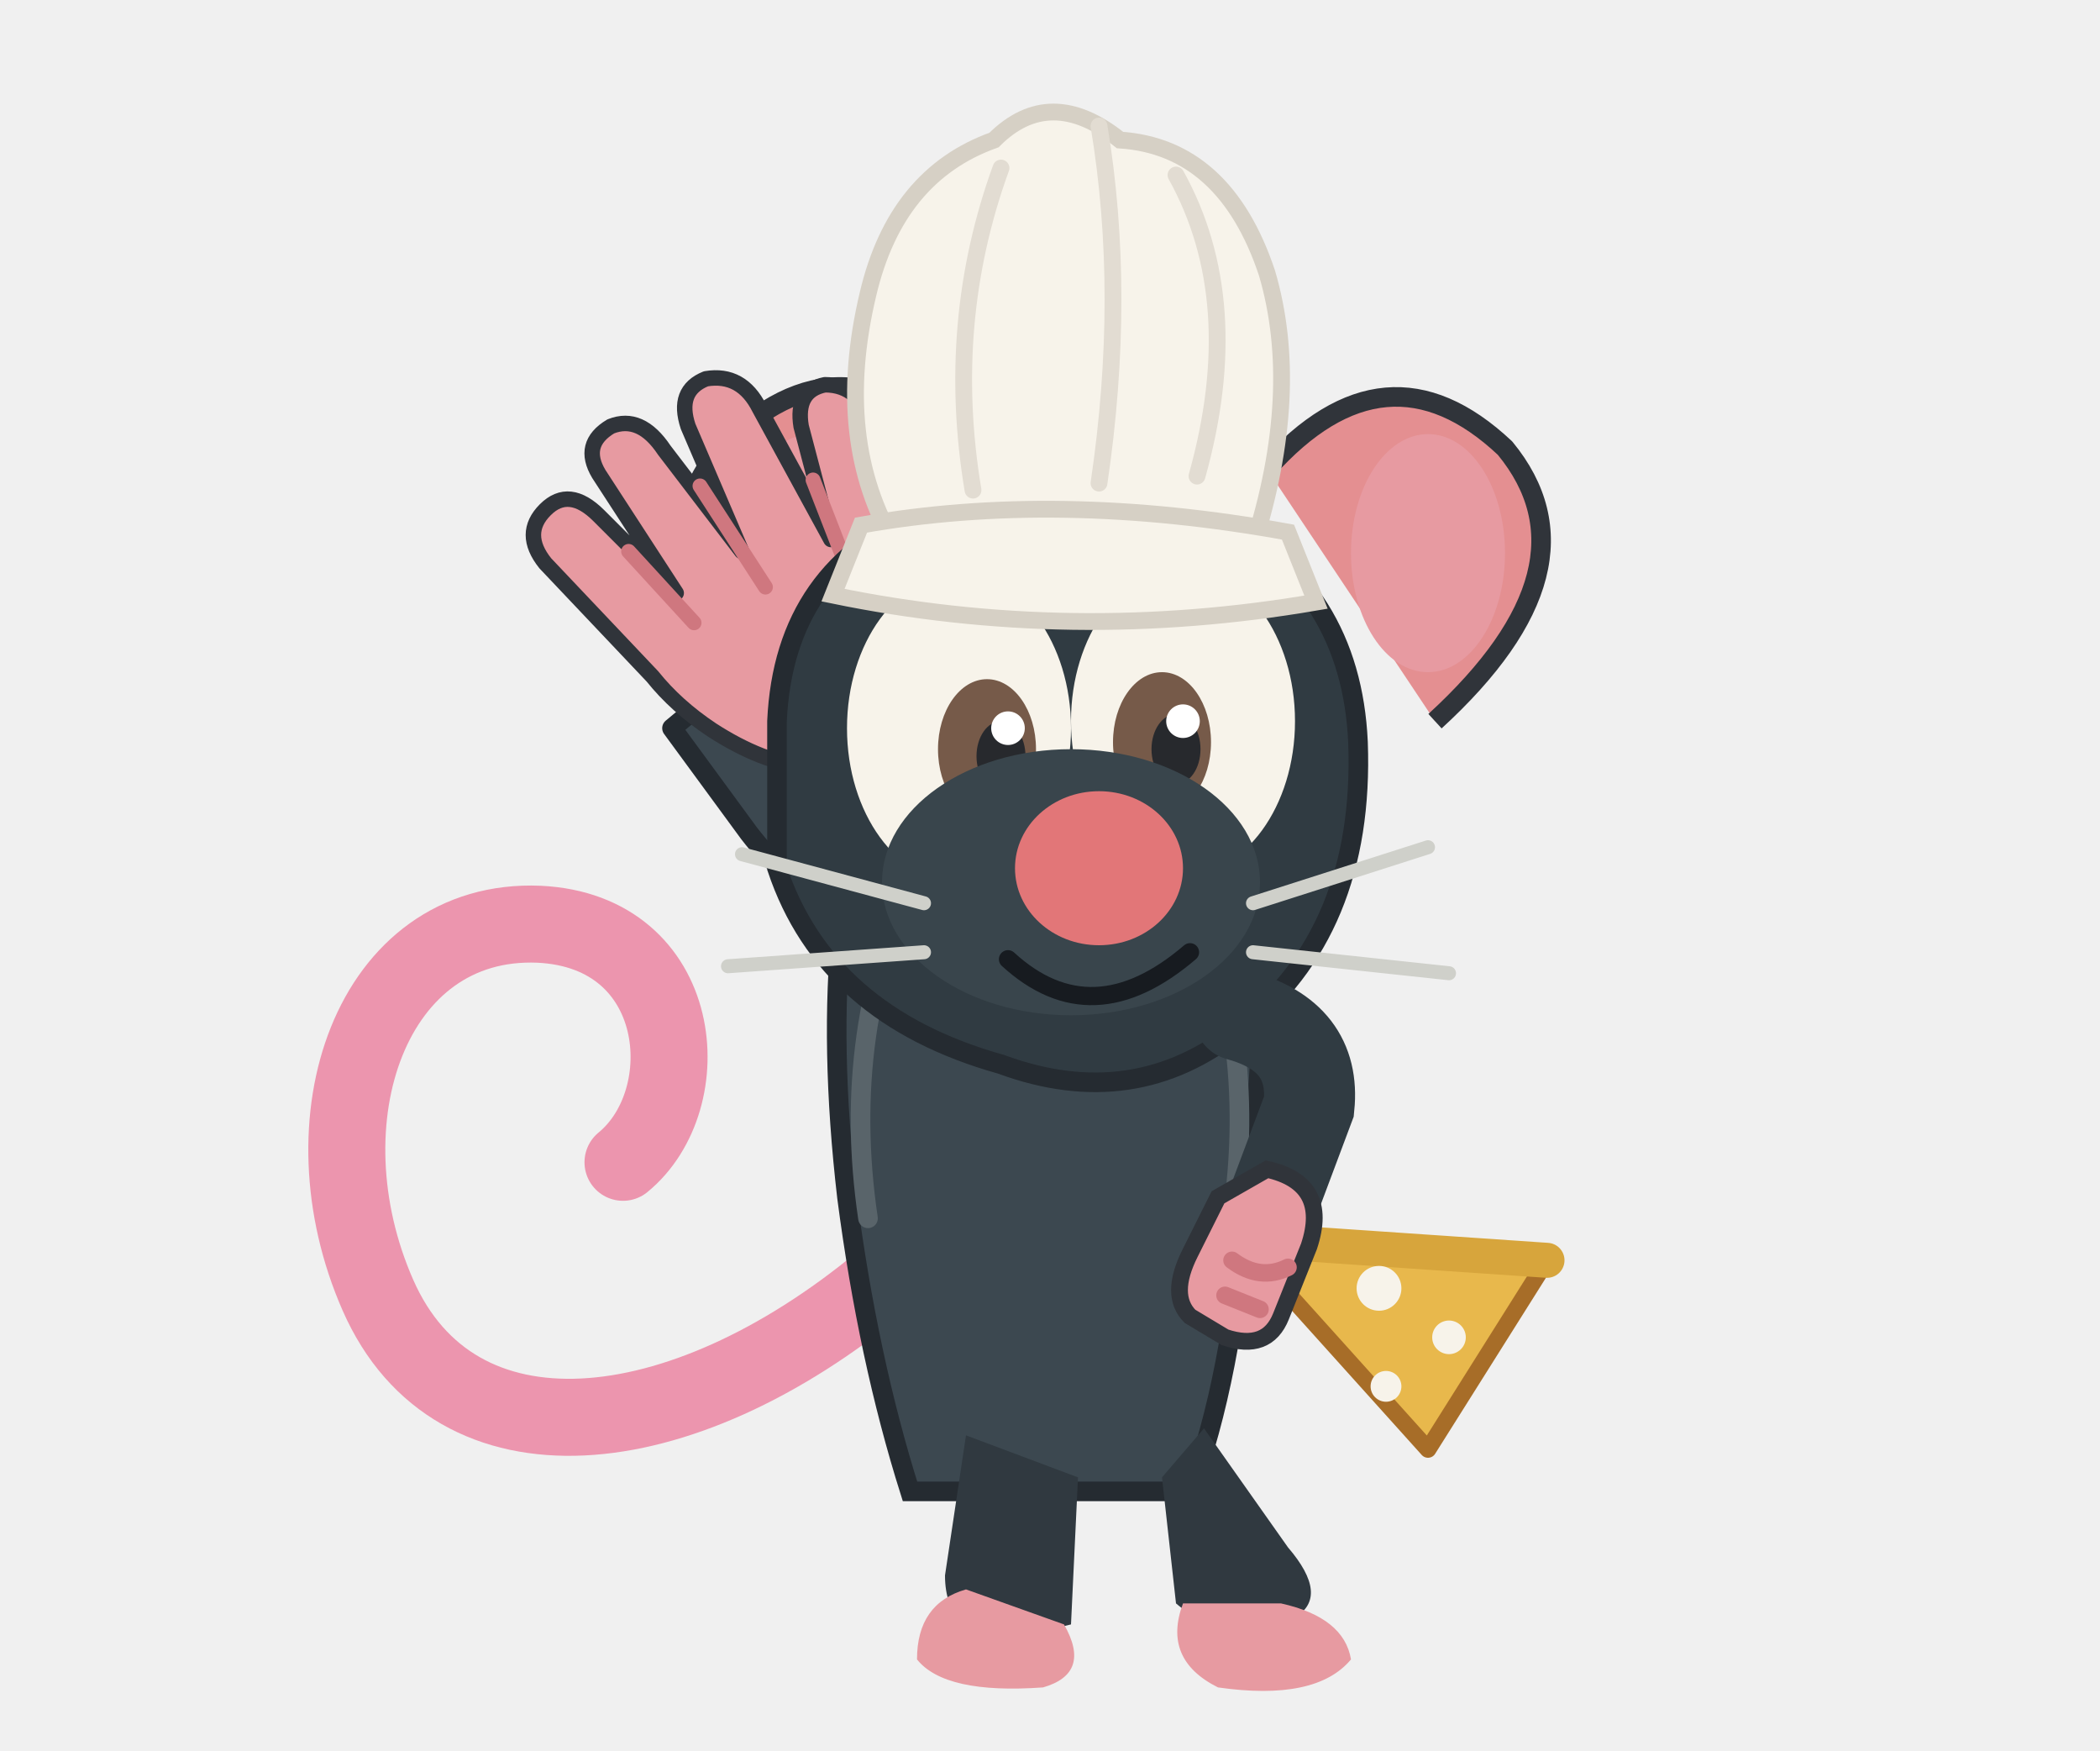
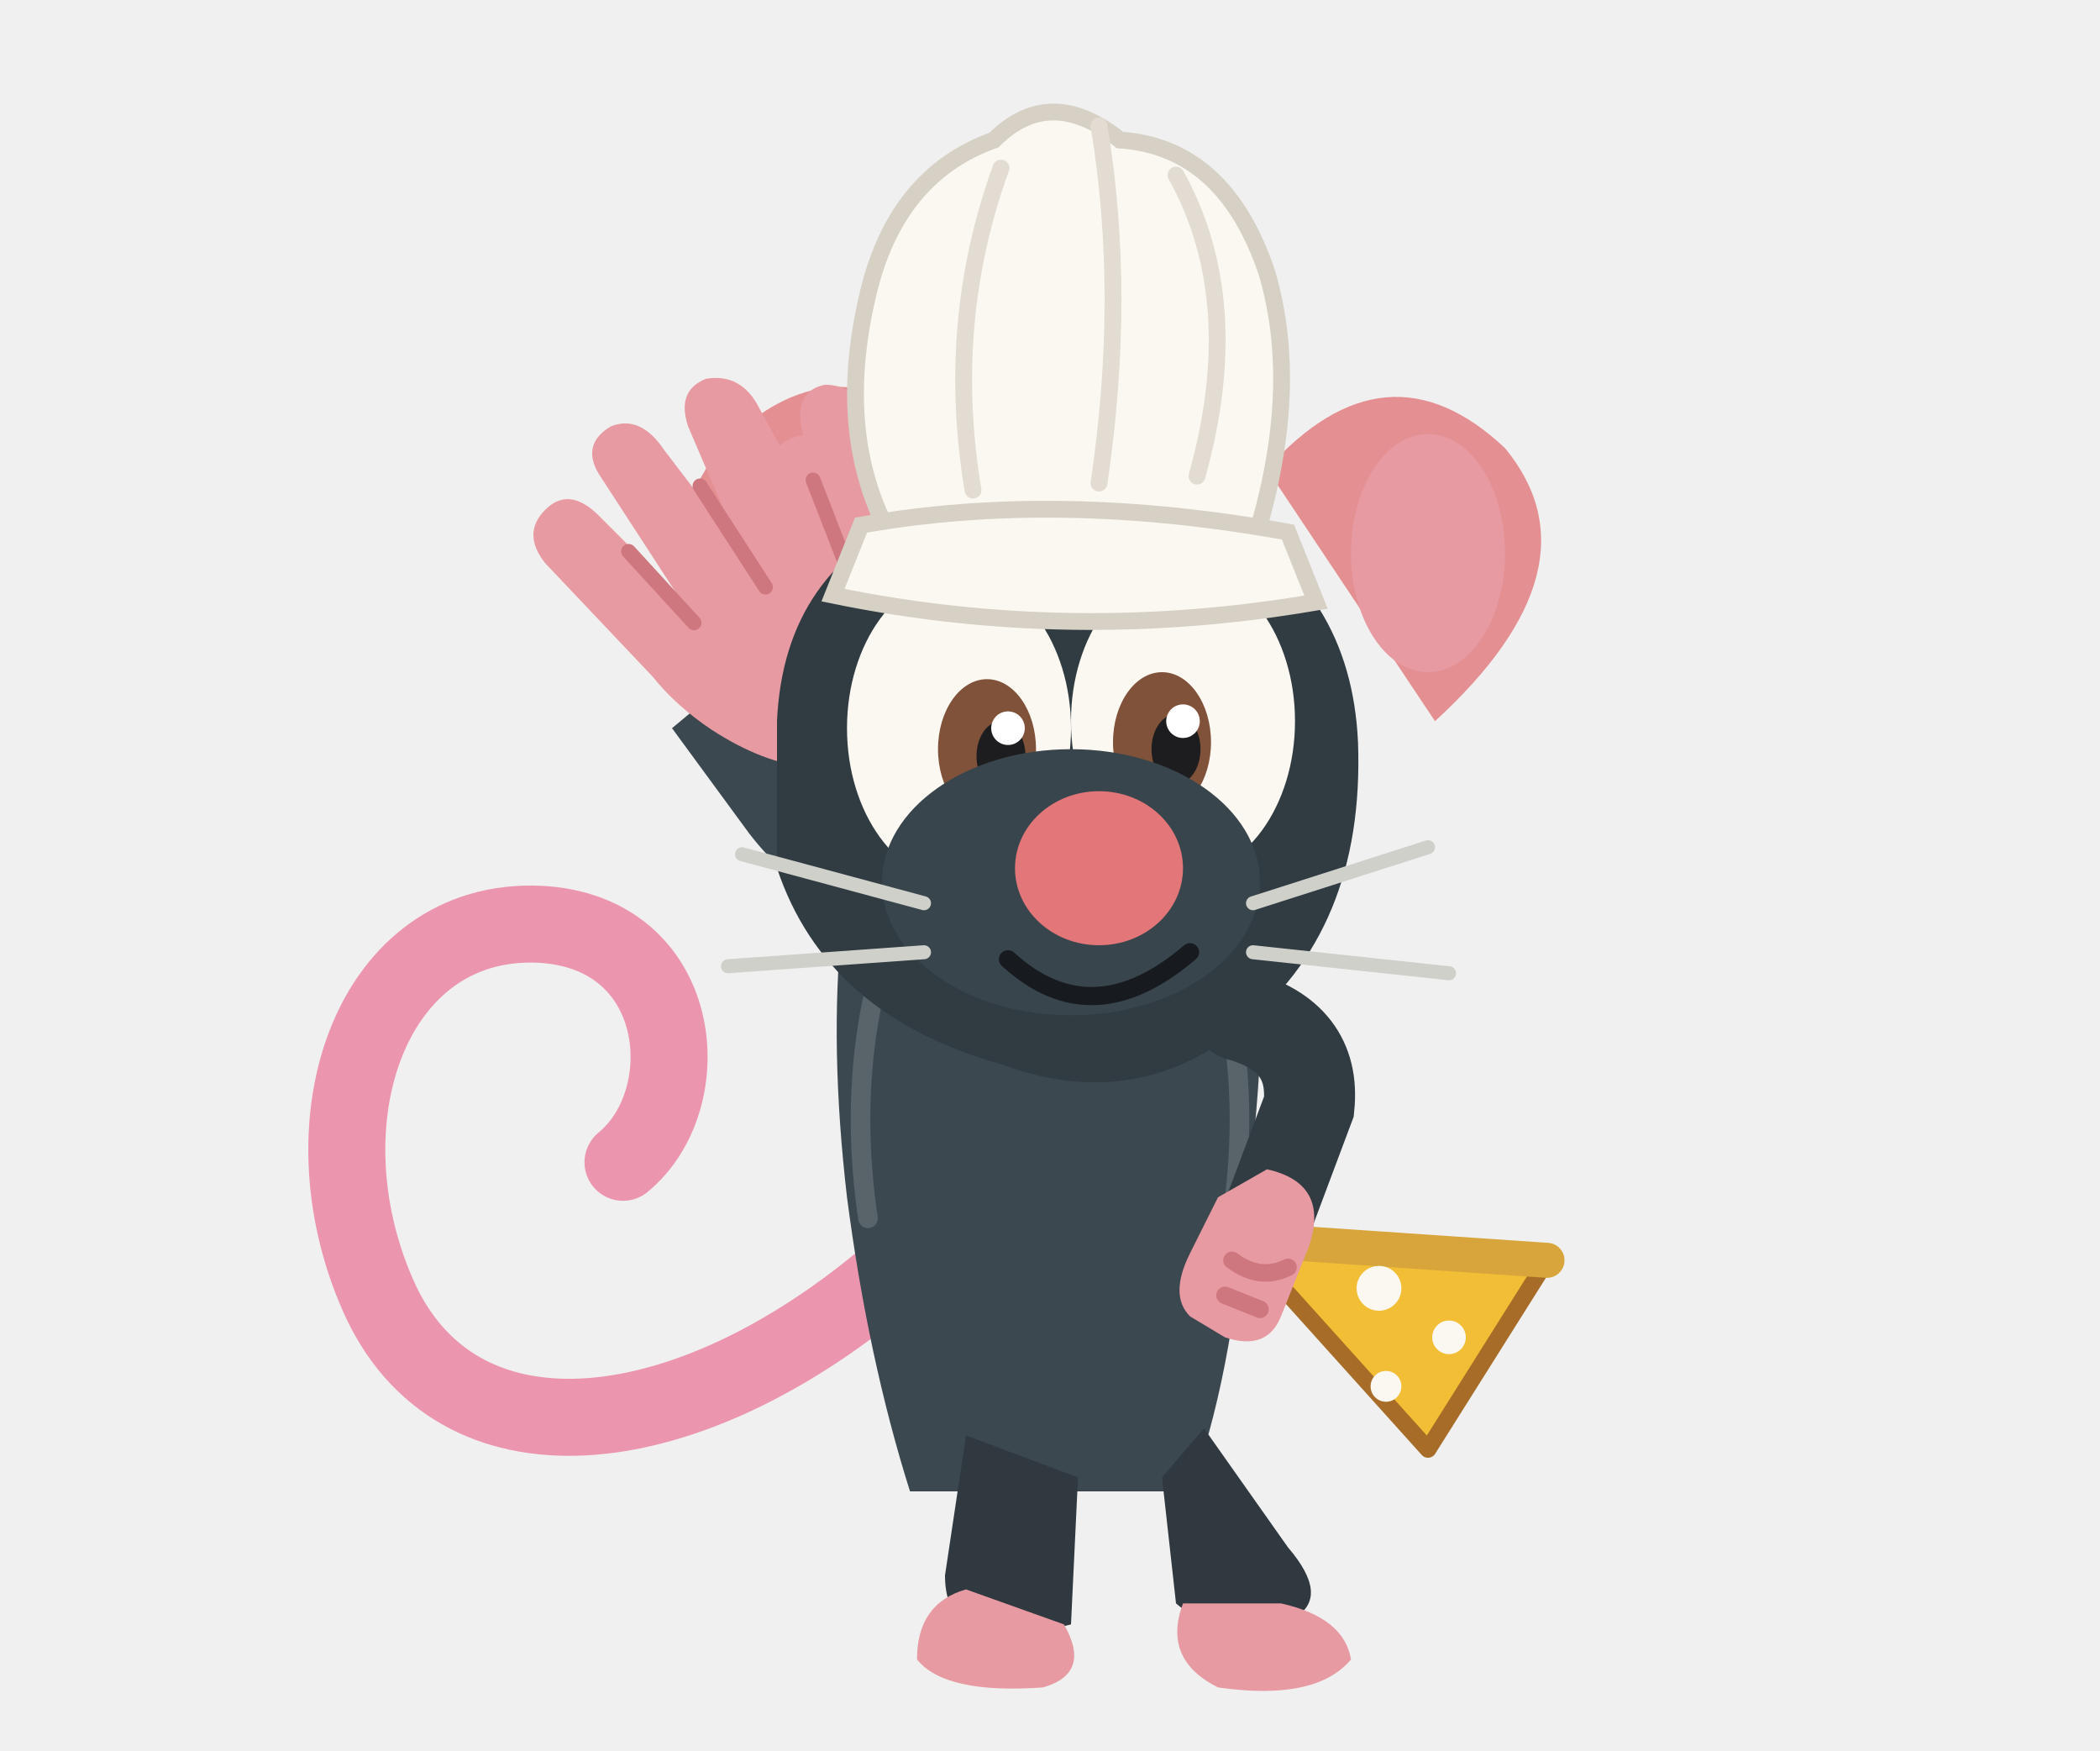
- <svg xmlns="http://www.w3.org/2000/svg" width="300" height="250" viewBox="0 0 300 250">
+ <svg xmlns="http://www.w3.org/2000/svg" width="300" height="250" viewBox="25 0 250 250">
  <path d="M126 183 C97 207 65 210 54 185 C43 160 53 131 77 132 C98 133 100 157 89 166" fill="none" stroke="#EC95AE" stroke-width="11" stroke-linecap="round" />
-   <path d="M110 100 Q89 77 105 62 Q123 46 140 68 M181 67 Q198 48 215 64 Q229 81 205 103" fill="#E48F91" stroke="#30343A" stroke-width="2.8" stroke-linejoin="round" />
+   <path d="M110 100 Q89 77 105 62 Q123 46 140 68 M181 67 Q198 48 215 64 Q229 81 205 103" fill="#E48F91" stroke-linejoin="round" />
  <ellipse cx="116" cy="79" rx="11" ry="17" fill="#E79AA1" />
  <ellipse cx="204" cy="79" rx="11" ry="17" fill="#E79AA1" />
-   <path d="M128 102 Q138 92 150 92 Q166 92 174 104 Q184 127 178 172 Q176 197 170 213 L130 213 Q124 194 121 171 Q116 128 128 102Z" fill="#3C4850" stroke="#252B31" stroke-width="2.8" />
+   <path d="M128 102 Q138 92 150 92 Q166 92 174 104 Q184 127 178 172 Q176 197 170 213 L130 213 Q124 194 121 171 Q116 128 128 102Z" fill="#3C4850" />
  <path d="M131 124 Q120 147 124 174 M169 124 Q180 147 176 174" fill="none" stroke="#59646A" stroke-width="2.8" stroke-linecap="round" />
  <path d="M138 205 L135 225 Q135 234 145 234 L153 232 L154 211 M166 211 L168 229 Q175 235 185 231 Q190 228 184 221 L172 204" fill="#303940" />
  <path d="M138 227 Q131 229 131 237 Q135 242 149 241 Q156 239 152 232Z M169 229 Q166 237 174 241 Q188 243 193 237 Q192 231 183 229Z" fill="#E79AA1" />
-   <path d="M130 130 Q117 132 107 119 L96 104 L108 94 L128 108 L140 119Z" fill="#3C4850" stroke="#252B31" stroke-width="2.8" stroke-linejoin="round" />
+   <path d="M130 130 Q117 132 107 119 L96 104 L108 94 L128 108 L140 119Z" fill="#3C4850" stroke-linejoin="round" />
  <g transform="translate(15 15) scale(.85)">
-     <path d="M102 105 Q96 101 92 96 L74 77 Q70 72 74 68 Q78 64 83 69 L96 82 L83 62 Q80 57 85 54 Q90 52 94 58 L107 75 L98 54 Q96 48 101 46 Q107 45 110 51 L122 73 L117 54 Q116 48 121 47 Q127 47 129 54 L137 82 Q142 96 132 108 Q119 116 102 105Z" fill="#E79AA1" stroke="#30343A" stroke-width="2.6" stroke-linejoin="round" />
+     <path d="M102 105 Q96 101 92 96 L74 77 Q70 72 74 68 Q78 64 83 69 L96 82 L83 62 Q80 57 85 54 Q90 52 94 58 L107 75 L98 54 Q96 48 101 46 Q107 45 110 51 L122 73 L117 54 Q116 48 121 47 Q127 47 129 54 L137 82 Q142 96 132 108 Q119 116 102 105Z" fill="#E79AA1" stroke-linejoin="round" />
    <path d="M88 75 L99 87 M100 64 L111 81 M119 63 L126 81" fill="none" stroke="#CF777F" stroke-width="2.5" stroke-linecap="round" />
  </g>
-   <path d="M111 103 Q112 81 132 73 Q152 64 174 74 Q193 84 194 106 Q195 133 177 147 Q162 159 143 152 Q118 145 111 124Z" fill="#303B42" stroke="#252B31" stroke-width="2.8" />
-   <ellipse cx="137" cy="104" rx="16" ry="22" fill="#F7F3EA" />
-   <ellipse cx="169" cy="103" rx="16" ry="22" fill="#F7F3EA" />
-   <ellipse cx="141" cy="107" rx="7" ry="10" fill="#765A49" />
-   <ellipse cx="166" cy="106" rx="7" ry="10" fill="#765A49" />
-   <ellipse cx="143" cy="108" rx="3.5" ry="5" fill="#27292D" />
-   <ellipse cx="168" cy="107" rx="3.5" ry="5" fill="#27292D" />
+   <path d="M111 103 Q112 81 132 73 Q152 64 174 74 Q193 84 194 106 Q195 133 177 147 Q162 159 143 152 Q118 145 111 124Z" fill="#303B42" />
+   <ellipse cx="137" cy="104" rx="16" ry="22" fill="#FBF8F1" />
+   <ellipse cx="169" cy="103" rx="16" ry="22" fill="#FBF8F1" />
+   <ellipse cx="141" cy="107" rx="7" ry="10" fill="#80523A" />
+   <ellipse cx="166" cy="106" rx="7" ry="10" fill="#80523A" />
+   <ellipse cx="143" cy="108" rx="3.5" ry="5" fill="#1D1D1F" />
+   <ellipse cx="168" cy="107" rx="3.5" ry="5" fill="#1D1D1F" />
  <circle cx="144" cy="104" r="2.4" fill="#FFFFFF" />
  <circle cx="169" cy="103" r="2.4" fill="#FFFFFF" />
  <ellipse cx="153" cy="126" rx="27" ry="19" fill="#39454C" />
  <ellipse cx="157" cy="124" rx="12" ry="11" fill="#E27678" />
  <path d="M144 137 Q156 148 170 136" fill="none" stroke="#171B20" stroke-width="2.6" stroke-linecap="round" />
  <path d="M132 129 L106 122 M132 136 L104 138 M179 129 L204 121 M179 136 L207 139" fill="none" stroke="#CFD0CA" stroke-width="2" stroke-linecap="round" />
  <path d="M177 145 Q188 148 187 158 L181 174" fill="none" stroke="#303B42" stroke-width="13" stroke-linecap="round" />
-   <path d="M177 177 L221 180 L204 207Z" fill="#E8B84C" stroke="#A76D28" stroke-width="2.4" stroke-linejoin="round" />
+   <path d="M177 177 L221 180 L204 207Z" fill="#F2BE35" stroke="#A76D28" stroke-width="2.4" stroke-linejoin="round" />
  <path d="M177 177 L221 180" fill="none" stroke="#D7A53C" stroke-width="5" stroke-linecap="round" />
-   <circle cx="197" cy="184" r="3.2" fill="#F7F3EA" />
-   <circle cx="207" cy="191" r="2.4" fill="#F7F3EA" />
-   <circle cx="198" cy="198" r="2.2" fill="#F7F3EA" />
-   <path d="M181 167 Q190 169 187 178 L183 188 Q181 193 175 191 L170 188 Q167 185 170 179 L174 171Z" fill="#E79AA1" stroke="#30343A" stroke-width="2.4" />
+   <circle cx="197" cy="184" r="3.2" fill="#FBF8F1" />
+   <circle cx="207" cy="191" r="2.4" fill="#FBF8F1" />
+   <circle cx="198" cy="198" r="2.2" fill="#FBF8F1" />
+   <path d="M181 167 Q190 169 187 178 L183 188 Q181 193 175 191 L170 188 Q167 185 170 179 L174 171Z" fill="#E79AA1" />
  <path d="M176 180 Q180 183 184 181 M175 185 L180 187" fill="none" stroke="#CF777F" stroke-width="2.5" stroke-linecap="round" />
-   <path d="M128 78 Q119 63 124 42 Q128 25 142 20 Q150 12 160 20 Q175 21 181 39 Q186 56 179 78Z" fill="#F7F3EA" stroke="#D6D0C5" stroke-width="2.4" />
+   <path d="M128 78 Q119 63 124 42 Q128 25 142 20 Q150 12 160 20 Q175 21 181 39 Q186 56 179 78Z" fill="#FBF8F1" stroke="#D6D0C5" stroke-width="2.4" />
  <path d="M139 70 Q135 46 143 24 M157 69 Q161 42 157 18 M171 68 Q178 43 168 25" fill="none" stroke="#E2DCD2" stroke-width="2.4" stroke-linecap="round" />
-   <path d="M123 75 Q151 70 184 76 L188 86 Q153 92 119 85Z" fill="#F7F3EA" stroke="#D6D0C5" stroke-width="2.4" />
+   <path d="M123 75 Q151 70 184 76 L188 86 Q153 92 119 85Z" fill="#FBF8F1" stroke="#D6D0C5" stroke-width="2.4" />
</svg>
